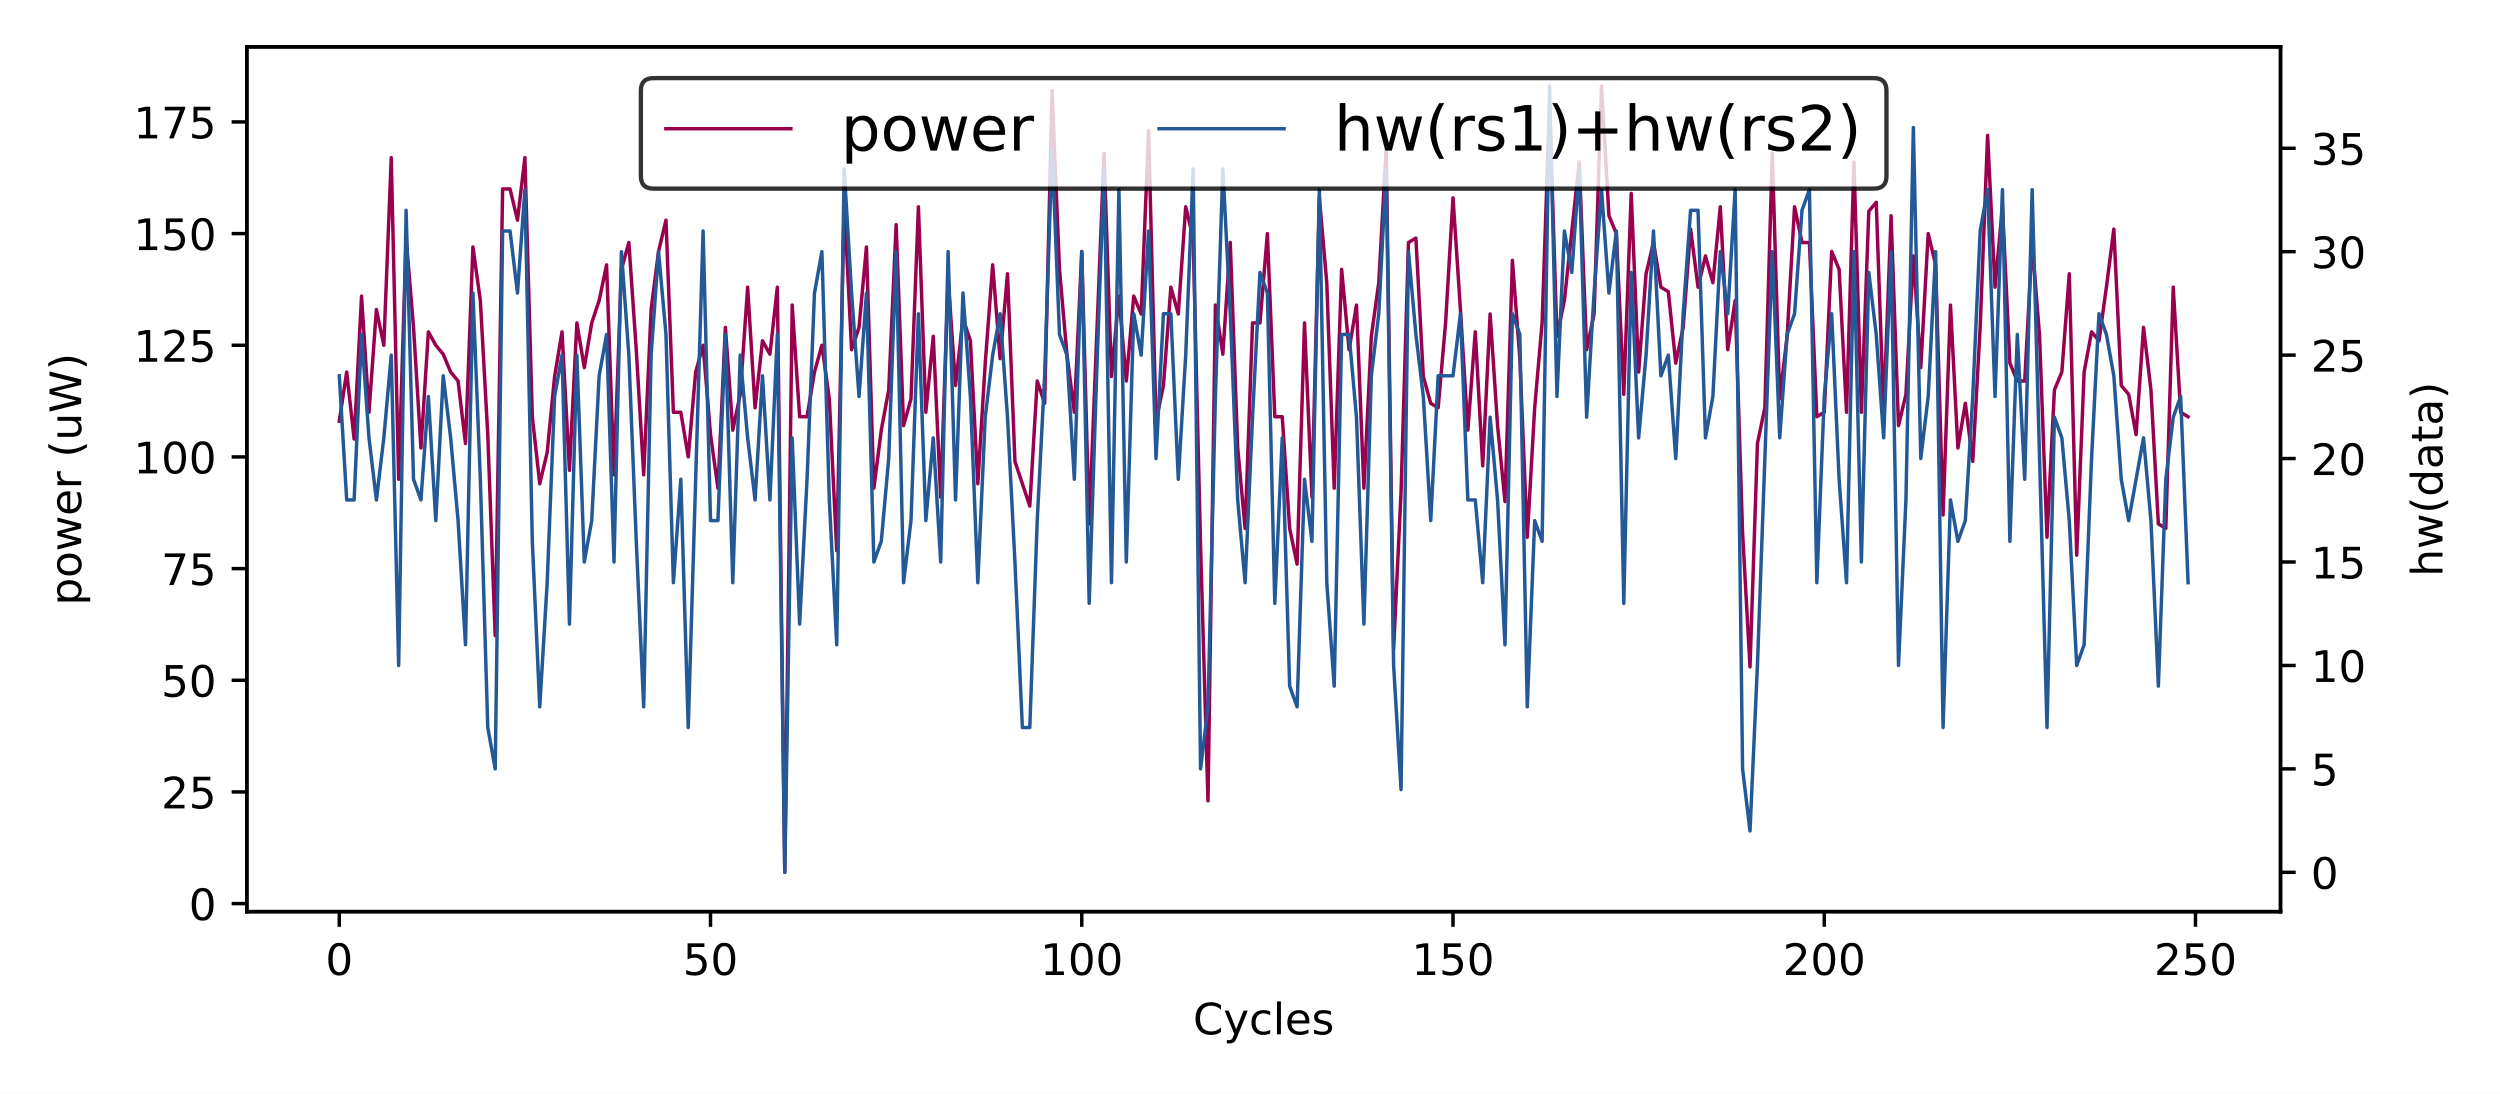
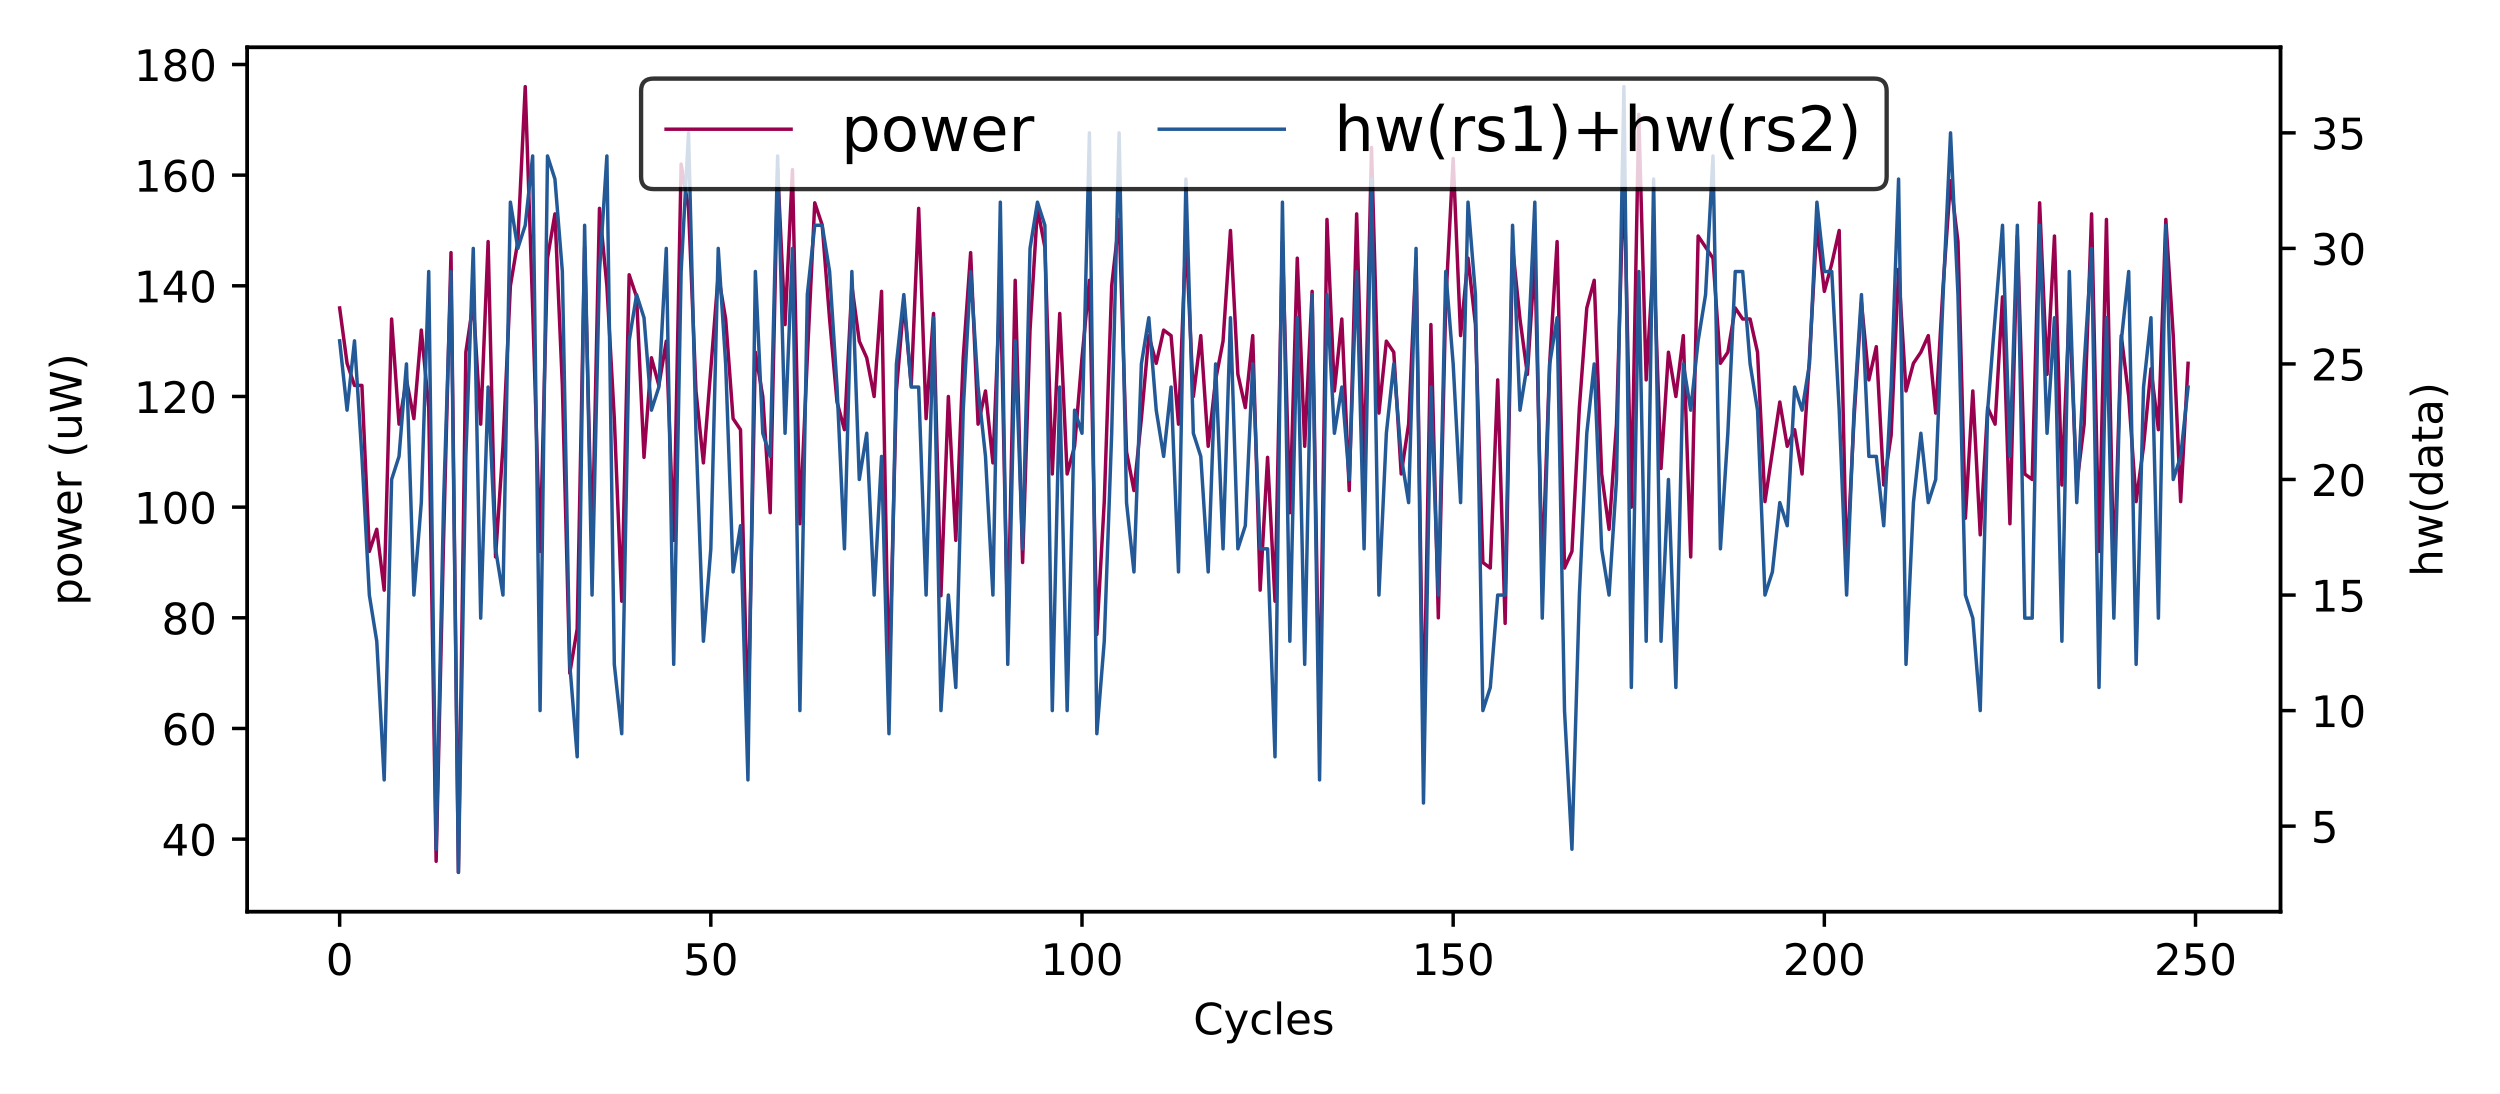
<svg xmlns="http://www.w3.org/2000/svg" xmlns:xlink="http://www.w3.org/1999/xlink" width="576pt" height="252pt" viewBox="0 0 576 252" version="1.1">
  <defs>
    <style type="text/css">*{stroke-linejoin: round; stroke-linecap: butt}</style>
  </defs>
  <g id="figure_1">
    <g id="patch_1">
      <path d="M 0 252  L 576 252  L 576 0  L 0 0  z " style="fill: #ffffff" />
    </g>
    <g id="axes_1">
      <g id="patch_2">
-         <path d="M 56.87 210.04  L 525.43 210.04  L 525.43 10.8  L 56.87 10.8  z " style="fill: #ffffff" />
+         <path d="M 56.96 210.04  L 525.43 210.04  L 525.43 10.909  L 56.96 10.909  z " style="fill: #ffffff" />
      </g>
      <g id="matplotlib.axis_1">
        <g id="xtick_1">
          <g id="line2d_1">
            <defs>
-               <path id="m8d48fcb61b" d="M 0 0  L 0 3.5  " style="stroke: #000000; stroke-width: 0.8" />
+               <path id="m8bb94ca2d2" d="M 0 0  L 0 3.5  " style="stroke: #000000; stroke-width: 0.8" />
            </defs>
            <g>
-               <use xlink:href="#m8d48fcb61b" x="78.168" y="210.04" style="stroke: #000000; stroke-width: 0.8" />
+               <use xlink:href="#m8bb94ca2d2" x="78.254" y="210.04" style="stroke: #000000; stroke-width: 0.8" />
            </g>
          </g>
          <g id="text_1">
-             <text style="font: 10px 'DejaVu Sans', 'Bitstream Vera Sans', 'Computer Modern Sans Serif', 'Lucida Grande', 'Verdana', 'Geneva', 'Lucid', 'Arial', 'Helvetica', 'Avant Garde', sans-serif; text-anchor: middle" x="78.168" y="224.638" transform="rotate(-0 78.16818 224.6384)">0</text>
+             <text style="font: 10px 'DejaVu Sans', 'Bitstream Vera Sans', 'Computer Modern Sans Serif', 'Lucida Grande', 'Verdana', 'Geneva', 'Lucid', 'Arial', 'Helvetica', 'Avant Garde', sans-serif; text-anchor: middle" x="78.254" y="224.638" transform="rotate(-0 78.25409 224.6384)">0</text>
          </g>
        </g>
        <g id="xtick_2">
          <g id="line2d_2">
            <g>
-               <use xlink:href="#m8d48fcb61b" x="163.703" y="210.04" style="stroke: #000000; stroke-width: 0.8" />
+               <use xlink:href="#m8bb94ca2d2" x="163.773" y="210.04" style="stroke: #000000; stroke-width: 0.8" />
            </g>
          </g>
          <g id="text_2">
-             <text style="font: 10px 'DejaVu Sans', 'Bitstream Vera Sans', 'Computer Modern Sans Serif', 'Lucida Grande', 'Verdana', 'Geneva', 'Lucid', 'Arial', 'Helvetica', 'Avant Garde', sans-serif; text-anchor: middle" x="163.703" y="224.638" transform="rotate(-0 163.703 224.6384)">50</text>
+             <text style="font: 10px 'DejaVu Sans', 'Bitstream Vera Sans', 'Computer Modern Sans Serif', 'Lucida Grande', 'Verdana', 'Geneva', 'Lucid', 'Arial', 'Helvetica', 'Avant Garde', sans-serif; text-anchor: middle" x="163.773" y="224.638" transform="rotate(-0 163.7725 224.6384)">50</text>
          </g>
        </g>
        <g id="xtick_3">
          <g id="line2d_3">
            <g>
-               <use xlink:href="#m8d48fcb61b" x="249.238" y="210.04" style="stroke: #000000; stroke-width: 0.8" />
+               <use xlink:href="#m8bb94ca2d2" x="249.291" y="210.04" style="stroke: #000000; stroke-width: 0.8" />
            </g>
          </g>
          <g id="text_3">
-             <text style="font: 10px 'DejaVu Sans', 'Bitstream Vera Sans', 'Computer Modern Sans Serif', 'Lucida Grande', 'Verdana', 'Geneva', 'Lucid', 'Arial', 'Helvetica', 'Avant Garde', sans-serif; text-anchor: middle" x="249.238" y="224.638" transform="rotate(-0 249.2379 224.6384)">100</text>
+             <text style="font: 10px 'DejaVu Sans', 'Bitstream Vera Sans', 'Computer Modern Sans Serif', 'Lucida Grande', 'Verdana', 'Geneva', 'Lucid', 'Arial', 'Helvetica', 'Avant Garde', sans-serif; text-anchor: middle" x="249.291" y="224.638" transform="rotate(-0 249.291 224.6384)">100</text>
          </g>
        </g>
        <g id="xtick_4">
          <g id="line2d_4">
            <g>
-               <use xlink:href="#m8d48fcb61b" x="334.773" y="210.04" style="stroke: #000000; stroke-width: 0.8" />
+               <use xlink:href="#m8bb94ca2d2" x="334.809" y="210.04" style="stroke: #000000; stroke-width: 0.8" />
            </g>
          </g>
          <g id="text_4">
-             <text style="font: 10px 'DejaVu Sans', 'Bitstream Vera Sans', 'Computer Modern Sans Serif', 'Lucida Grande', 'Verdana', 'Geneva', 'Lucid', 'Arial', 'Helvetica', 'Avant Garde', sans-serif; text-anchor: middle" x="334.773" y="224.638" transform="rotate(-0 334.7728 224.6384)">150</text>
+             <text style="font: 10px 'DejaVu Sans', 'Bitstream Vera Sans', 'Computer Modern Sans Serif', 'Lucida Grande', 'Verdana', 'Geneva', 'Lucid', 'Arial', 'Helvetica', 'Avant Garde', sans-serif; text-anchor: middle" x="334.809" y="224.638" transform="rotate(-0 334.8094 224.6384)">150</text>
          </g>
        </g>
        <g id="xtick_5">
          <g id="line2d_5">
            <g>
-               <use xlink:href="#m8d48fcb61b" x="420.308" y="210.04" style="stroke: #000000; stroke-width: 0.8" />
+               <use xlink:href="#m8bb94ca2d2" x="420.328" y="210.04" style="stroke: #000000; stroke-width: 0.8" />
            </g>
          </g>
          <g id="text_5">
-             <text style="font: 10px 'DejaVu Sans', 'Bitstream Vera Sans', 'Computer Modern Sans Serif', 'Lucida Grande', 'Verdana', 'Geneva', 'Lucid', 'Arial', 'Helvetica', 'Avant Garde', sans-serif; text-anchor: middle" x="420.308" y="224.638" transform="rotate(-0 420.3076 224.6384)">200</text>
+             <text style="font: 10px 'DejaVu Sans', 'Bitstream Vera Sans', 'Computer Modern Sans Serif', 'Lucida Grande', 'Verdana', 'Geneva', 'Lucid', 'Arial', 'Helvetica', 'Avant Garde', sans-serif; text-anchor: middle" x="420.328" y="224.638" transform="rotate(-0 420.3278 224.6384)">200</text>
          </g>
        </g>
        <g id="xtick_6">
          <g id="line2d_6">
            <g>
-               <use xlink:href="#m8d48fcb61b" x="505.843" y="210.04" style="stroke: #000000; stroke-width: 0.8" />
+               <use xlink:href="#m8bb94ca2d2" x="505.846" y="210.04" style="stroke: #000000; stroke-width: 0.8" />
            </g>
          </g>
          <g id="text_6">
-             <text style="font: 10px 'DejaVu Sans', 'Bitstream Vera Sans', 'Computer Modern Sans Serif', 'Lucida Grande', 'Verdana', 'Geneva', 'Lucid', 'Arial', 'Helvetica', 'Avant Garde', sans-serif; text-anchor: middle" x="505.843" y="224.638" transform="rotate(-0 505.8425 224.6384)">250</text>
+             <text style="font: 10px 'DejaVu Sans', 'Bitstream Vera Sans', 'Computer Modern Sans Serif', 'Lucida Grande', 'Verdana', 'Geneva', 'Lucid', 'Arial', 'Helvetica', 'Avant Garde', sans-serif; text-anchor: middle" x="505.846" y="224.638" transform="rotate(-0 505.8463 224.6384)">250</text>
          </g>
        </g>
        <g id="text_7">
-           <text style="font: 10px 'DejaVu Sans', 'Bitstream Vera Sans', 'Computer Modern Sans Serif', 'Lucida Grande', 'Verdana', 'Geneva', 'Lucid', 'Arial', 'Helvetica', 'Avant Garde', sans-serif; text-anchor: middle" x="291.15" y="238.317" transform="rotate(-0 291.15 238.3166)">Cycles</text>
+           <text style="font: 10px 'DejaVu Sans', 'Bitstream Vera Sans', 'Computer Modern Sans Serif', 'Lucida Grande', 'Verdana', 'Geneva', 'Lucid', 'Arial', 'Helvetica', 'Avant Garde', sans-serif; text-anchor: middle" x="291.195" y="238.317" transform="rotate(-0 291.195 238.3166)">Cycles</text>
        </g>
      </g>
      <g id="matplotlib.axis_2">
        <g id="ytick_1">
          <g id="line2d_7">
            <defs>
-               <path id="m1b01bbc4fc" d="M 0 0  L -3.5 0  " style="stroke: #000000; stroke-width: 0.8" />
+               <path id="mb36695439d" d="M 0 0  L -3.5 0  " style="stroke: #000000; stroke-width: 0.8" />
            </defs>
            <g>
-               <use xlink:href="#m1b01bbc4fc" x="56.87" y="208.188" style="stroke: #000000; stroke-width: 0.8" />
+               <use xlink:href="#mb36695439d" x="56.96" y="193.34" style="stroke: #000000; stroke-width: 0.8" />
            </g>
          </g>
          <g id="text_8">
-             <text style="font: 10px 'DejaVu Sans', 'Bitstream Vera Sans', 'Computer Modern Sans Serif', 'Lucida Grande', 'Verdana', 'Geneva', 'Lucid', 'Arial', 'Helvetica', 'Avant Garde', sans-serif; text-anchor: end" x="49.87" y="211.987" transform="rotate(-0 49.87 211.9868)">0</text>
+             <text style="font: 10px 'DejaVu Sans', 'Bitstream Vera Sans', 'Computer Modern Sans Serif', 'Lucida Grande', 'Verdana', 'Geneva', 'Lucid', 'Arial', 'Helvetica', 'Avant Garde', sans-serif; text-anchor: end" x="49.96" y="197.139" transform="rotate(-0 49.96 197.1387)">40</text>
          </g>
        </g>
        <g id="ytick_2">
          <g id="line2d_8">
            <g>
-               <use xlink:href="#m1b01bbc4fc" x="56.87" y="182.459" style="stroke: #000000; stroke-width: 0.8" />
+               <use xlink:href="#mb36695439d" x="56.96" y="167.843" style="stroke: #000000; stroke-width: 0.8" />
            </g>
          </g>
          <g id="text_9">
-             <text style="font: 10px 'DejaVu Sans', 'Bitstream Vera Sans', 'Computer Modern Sans Serif', 'Lucida Grande', 'Verdana', 'Geneva', 'Lucid', 'Arial', 'Helvetica', 'Avant Garde', sans-serif; text-anchor: end" x="49.87" y="186.258" transform="rotate(-0 49.87 186.2585)">25</text>
+             <text style="font: 10px 'DejaVu Sans', 'Bitstream Vera Sans', 'Computer Modern Sans Serif', 'Lucida Grande', 'Verdana', 'Geneva', 'Lucid', 'Arial', 'Helvetica', 'Avant Garde', sans-serif; text-anchor: end" x="49.96" y="171.642" transform="rotate(-0 49.96 171.6418)">60</text>
          </g>
        </g>
        <g id="ytick_3">
          <g id="line2d_9">
            <g>
-               <use xlink:href="#m1b01bbc4fc" x="56.87" y="156.731" style="stroke: #000000; stroke-width: 0.8" />
+               <use xlink:href="#mb36695439d" x="56.96" y="142.346" style="stroke: #000000; stroke-width: 0.8" />
            </g>
          </g>
          <g id="text_10">
-             <text style="font: 10px 'DejaVu Sans', 'Bitstream Vera Sans', 'Computer Modern Sans Serif', 'Lucida Grande', 'Verdana', 'Geneva', 'Lucid', 'Arial', 'Helvetica', 'Avant Garde', sans-serif; text-anchor: end" x="49.87" y="160.53" transform="rotate(-0 49.87 160.5302)">50</text>
+             <text style="font: 10px 'DejaVu Sans', 'Bitstream Vera Sans', 'Computer Modern Sans Serif', 'Lucida Grande', 'Verdana', 'Geneva', 'Lucid', 'Arial', 'Helvetica', 'Avant Garde', sans-serif; text-anchor: end" x="49.96" y="146.145" transform="rotate(-0 49.96 146.1449)">80</text>
          </g>
        </g>
        <g id="ytick_4">
          <g id="line2d_10">
            <g>
-               <use xlink:href="#m1b01bbc4fc" x="56.87" y="131.003" style="stroke: #000000; stroke-width: 0.8" />
+               <use xlink:href="#mb36695439d" x="56.96" y="116.849" style="stroke: #000000; stroke-width: 0.8" />
            </g>
          </g>
          <g id="text_11">
-             <text style="font: 10px 'DejaVu Sans', 'Bitstream Vera Sans', 'Computer Modern Sans Serif', 'Lucida Grande', 'Verdana', 'Geneva', 'Lucid', 'Arial', 'Helvetica', 'Avant Garde', sans-serif; text-anchor: end" x="49.87" y="134.802" transform="rotate(-0 49.87 134.8019)">75</text>
+             <text style="font: 10px 'DejaVu Sans', 'Bitstream Vera Sans', 'Computer Modern Sans Serif', 'Lucida Grande', 'Verdana', 'Geneva', 'Lucid', 'Arial', 'Helvetica', 'Avant Garde', sans-serif; text-anchor: end" x="49.96" y="120.648" transform="rotate(-0 49.96 120.648)">100</text>
          </g>
        </g>
        <g id="ytick_5">
          <g id="line2d_11">
            <g>
-               <use xlink:href="#m1b01bbc4fc" x="56.87" y="105.274" style="stroke: #000000; stroke-width: 0.8" />
+               <use xlink:href="#mb36695439d" x="56.96" y="91.352" style="stroke: #000000; stroke-width: 0.8" />
            </g>
          </g>
          <g id="text_12">
-             <text style="font: 10px 'DejaVu Sans', 'Bitstream Vera Sans', 'Computer Modern Sans Serif', 'Lucida Grande', 'Verdana', 'Geneva', 'Lucid', 'Arial', 'Helvetica', 'Avant Garde', sans-serif; text-anchor: end" x="49.87" y="109.074" transform="rotate(-0 49.87 109.0736)">100</text>
+             <text style="font: 10px 'DejaVu Sans', 'Bitstream Vera Sans', 'Computer Modern Sans Serif', 'Lucida Grande', 'Verdana', 'Geneva', 'Lucid', 'Arial', 'Helvetica', 'Avant Garde', sans-serif; text-anchor: end" x="49.96" y="95.151" transform="rotate(-0 49.96 95.15103)">120</text>
          </g>
        </g>
        <g id="ytick_6">
          <g id="line2d_12">
            <g>
-               <use xlink:href="#m1b01bbc4fc" x="56.87" y="79.546" style="stroke: #000000; stroke-width: 0.8" />
+               <use xlink:href="#mb36695439d" x="56.96" y="65.855" style="stroke: #000000; stroke-width: 0.8" />
            </g>
          </g>
          <g id="text_13">
-             <text style="font: 10px 'DejaVu Sans', 'Bitstream Vera Sans', 'Computer Modern Sans Serif', 'Lucida Grande', 'Verdana', 'Geneva', 'Lucid', 'Arial', 'Helvetica', 'Avant Garde', sans-serif; text-anchor: end" x="49.87" y="83.345" transform="rotate(-0 49.87 83.34525)">125</text>
+             <text style="font: 10px 'DejaVu Sans', 'Bitstream Vera Sans', 'Computer Modern Sans Serif', 'Lucida Grande', 'Verdana', 'Geneva', 'Lucid', 'Arial', 'Helvetica', 'Avant Garde', sans-serif; text-anchor: end" x="49.96" y="69.654" transform="rotate(-0 49.96 69.65411)">140</text>
          </g>
        </g>
        <g id="ytick_7">
          <g id="line2d_13">
            <g>
-               <use xlink:href="#m1b01bbc4fc" x="56.87" y="53.818" style="stroke: #000000; stroke-width: 0.8" />
+               <use xlink:href="#mb36695439d" x="56.96" y="40.358" style="stroke: #000000; stroke-width: 0.8" />
            </g>
          </g>
          <g id="text_14">
-             <text style="font: 10px 'DejaVu Sans', 'Bitstream Vera Sans', 'Computer Modern Sans Serif', 'Lucida Grande', 'Verdana', 'Geneva', 'Lucid', 'Arial', 'Helvetica', 'Avant Garde', sans-serif; text-anchor: end" x="49.87" y="57.617" transform="rotate(-0 49.87 57.61695)">150</text>
+             <text style="font: 10px 'DejaVu Sans', 'Bitstream Vera Sans', 'Computer Modern Sans Serif', 'Lucida Grande', 'Verdana', 'Geneva', 'Lucid', 'Arial', 'Helvetica', 'Avant Garde', sans-serif; text-anchor: end" x="49.96" y="44.157" transform="rotate(-0 49.96 44.15718)">160</text>
          </g>
        </g>
        <g id="ytick_8">
          <g id="line2d_14">
            <g>
-               <use xlink:href="#m1b01bbc4fc" x="56.87" y="28.089" style="stroke: #000000; stroke-width: 0.8" />
+               <use xlink:href="#mb36695439d" x="56.96" y="14.861" style="stroke: #000000; stroke-width: 0.8" />
            </g>
          </g>
          <g id="text_15">
-             <text style="font: 10px 'DejaVu Sans', 'Bitstream Vera Sans', 'Computer Modern Sans Serif', 'Lucida Grande', 'Verdana', 'Geneva', 'Lucid', 'Arial', 'Helvetica', 'Avant Garde', sans-serif; text-anchor: end" x="49.87" y="31.889" transform="rotate(-0 49.87 31.88864)">175</text>
+             <text style="font: 10px 'DejaVu Sans', 'Bitstream Vera Sans', 'Computer Modern Sans Serif', 'Lucida Grande', 'Verdana', 'Geneva', 'Lucid', 'Arial', 'Helvetica', 'Avant Garde', sans-serif; text-anchor: end" x="49.96" y="18.66" transform="rotate(-0 49.96 18.66026)">180</text>
          </g>
        </g>
        <g id="text_16">
-           <text style="font: 10px 'DejaVu Sans', 'Bitstream Vera Sans', 'Computer Modern Sans Serif', 'Lucida Grande', 'Verdana', 'Geneva', 'Lucid', 'Arial', 'Helvetica', 'Avant Garde', sans-serif; text-anchor: middle" x="18.703" y="110.42" transform="rotate(-90 18.70281 110.42)">power (uW)</text>
+           <text style="font: 10px 'DejaVu Sans', 'Bitstream Vera Sans', 'Computer Modern Sans Serif', 'Lucida Grande', 'Verdana', 'Geneva', 'Lucid', 'Arial', 'Helvetica', 'Avant Garde', sans-serif; text-anchor: middle" x="18.793" y="110.475" transform="rotate(-90 18.79281 110.4745)">power (uW)</text>
        </g>
      </g>
      <g id="line2d_15">
-         <path d="M 78.168 97.041  L 79.879 85.721  L 81.59 101.158  L 83.3 68.226  L 85.011 94.983  L 86.722 71.313  L 88.432 79.546  L 90.143 36.322  L 91.854 110.42  L 93.564 54.847  L 95.275 75.43  L 96.986 103.216  L 98.697 76.459  L 100.407 79.546  L 102.118 81.604  L 103.829 85.721  L 105.539 87.779  L 107.25 102.187  L 108.961 56.905  L 110.671 69.255  L 112.382 100.129  L 114.093 146.44  L 115.804 43.526  L 117.514 43.526  L 119.225 50.73  L 120.936 36.322  L 122.646 96.012  L 124.357 111.449  L 126.068 104.245  L 127.778 86.75  L 129.489 76.459  L 131.2 108.362  L 132.91 74.4  L 134.621 84.692  L 136.332 74.4  L 138.043 69.255  L 139.753 61.022  L 141.464 109.391  L 143.175 62.051  L 144.885 55.876  L 146.596 80.575  L 148.307 109.391  L 150.017 71.313  L 151.728 57.934  L 153.439 50.73  L 155.15 94.983  L 156.86 94.983  L 158.571 105.274  L 160.282 85.721  L 161.992 79.546  L 163.703 100.129  L 165.414 112.478  L 167.124 75.43  L 168.835 99.1  L 170.546 90.866  L 172.257 66.167  L 173.967 93.954  L 175.678 78.517  L 177.389 81.604  L 179.099 66.167  L 180.81 200.984  L 182.521 70.284  L 184.231 96.012  L 185.942 96.012  L 187.653 85.721  L 189.364 79.546  L 191.074 91.896  L 192.785 126.886  L 194.496 46.614  L 196.206 80.575  L 197.917 75.43  L 199.628 56.905  L 201.338 112.478  L 203.049 99.1  L 204.76 89.837  L 206.47 51.759  L 208.181 98.07  L 209.892 91.896  L 211.603 47.643  L 213.313 94.983  L 215.024 77.488  L 216.735 114.537  L 218.445 64.109  L 220.156 88.808  L 221.867 73.371  L 223.577 78.517  L 225.288 111.449  L 226.999 83.663  L 228.71 61.022  L 230.42 82.633  L 232.131 63.08  L 233.842 106.303  L 237.263 116.595  L 238.974 87.779  L 240.684 92.925  L 242.395 20.885  L 244.106 62.051  L 245.817 81.604  L 247.527 94.983  L 249.238 57.934  L 250.949 120.711  L 254.37 35.293  L 256.081 86.75  L 257.791 68.226  L 259.502 87.779  L 261.213 68.226  L 262.923 72.342  L 264.634 30.148  L 266.345 97.041  L 268.056 88.808  L 269.766 66.167  L 271.477 72.342  L 273.188 47.643  L 274.898 54.847  L 276.609 125.857  L 278.32 184.518  L 280.03 70.284  L 281.741 81.604  L 283.452 55.876  L 285.163 103.216  L 286.873 121.74  L 288.584 74.4  L 290.295 74.4  L 292.005 53.818  L 293.716 96.012  L 295.427 96.012  L 297.137 121.74  L 298.848 129.974  L 300.559 74.4  L 302.27 114.537  L 303.98 45.585  L 305.691 65.138  L 307.402 112.478  L 309.112 62.051  L 310.823 80.575  L 312.534 70.284  L 314.244 112.478  L 315.955 77.488  L 317.666 65.138  L 319.377 34.264  L 321.087 149.527  L 322.798 113.507  L 324.509 55.876  L 326.219 54.847  L 327.93 86.75  L 329.641 92.925  L 331.351 93.954  L 333.062 74.4  L 334.773 45.585  L 336.483 71.313  L 338.194 99.1  L 339.905 76.459  L 341.616 107.333  L 343.326 72.342  L 345.037 98.07  L 346.748 115.566  L 348.458 59.993  L 350.169 82.633  L 351.88 123.799  L 353.59 93.954  L 355.301 74.4  L 357.012 23.973  L 358.723 77.488  L 360.433 69.255  L 363.855 37.352  L 365.565 80.575  L 367.276 72.342  L 368.987 19.856  L 370.697 49.701  L 372.408 53.818  L 374.119 90.866  L 375.83 44.556  L 377.54 85.721  L 379.251 63.08  L 380.962 55.876  L 382.672 66.167  L 384.383 67.196  L 386.094 83.663  L 387.804 75.43  L 389.515 52.789  L 391.226 66.167  L 392.936 58.963  L 394.647 65.138  L 396.358 47.643  L 398.069 80.575  L 399.779 69.255  L 401.49 122.77  L 403.201 153.644  L 404.911 102.187  L 406.622 93.954  L 408.333 35.293  L 410.043 91.896  L 411.754 77.488  L 413.465 47.643  L 415.176 55.876  L 416.886 55.876  L 418.597 96.012  L 420.308 94.983  L 422.018 57.934  L 423.729 62.051  L 425.44 94.983  L 427.15 37.352  L 428.861 94.983  L 430.572 48.672  L 432.283 46.614  L 433.993 94.983  L 435.704 49.701  L 437.415 98.07  L 439.125 90.866  L 440.836 58.963  L 442.547 84.692  L 444.257 53.818  L 445.968 61.022  L 447.679 118.653  L 449.39 70.284  L 451.1 103.216  L 452.811 92.925  L 454.522 106.303  L 456.232 75.43  L 457.943 31.177  L 459.654 66.167  L 461.364 47.643  L 463.075 83.663  L 464.786 87.779  L 466.496 87.779  L 468.207 55.876  L 469.918 77.488  L 471.629 123.799  L 473.339 89.837  L 475.05 85.721  L 476.761 63.08  L 478.471 127.915  L 480.182 85.721  L 481.893 76.459  L 483.603 78.517  L 485.314 66.167  L 487.025 52.789  L 488.736 88.808  L 490.446 90.866  L 492.157 100.129  L 493.868 75.43  L 495.578 89.837  L 497.289 120.711  L 499 121.74  L 500.71 66.167  L 502.421 94.983  L 504.132 96.012  L 504.132 96.012  " clip-path="url(#p764a6a7d82)" style="fill: none; stroke: #99004d; stroke-width: 0.8; stroke-linecap: square" />
+         <path d="M 78.254 70.954  L 79.964 83.703  L 81.675 88.802  L 83.385 88.802  L 85.096 127.048  L 86.806 121.948  L 88.516 135.971  L 90.227 73.504  L 91.937 97.726  L 93.647 87.527  L 95.358 96.451  L 97.068 76.054  L 98.779 93.902  L 100.489 198.439  L 102.199 124.498  L 103.91 58.206  L 105.62 200.989  L 107.33 81.153  L 109.041 69.679  L 110.751 97.726  L 112.461 55.656  L 114.172 128.322  L 115.882 102.825  L 117.593 65.855  L 119.303 55.656  L 121.013 19.96  L 122.724 70.954  L 124.434 127.048  L 126.144 59.481  L 127.855 49.282  L 129.565 88.802  L 131.276 155.094  L 132.986 144.895  L 134.696 56.931  L 136.407 127.048  L 138.117 48.007  L 139.827 65.855  L 141.538 96.451  L 143.248 138.521  L 144.958 63.305  L 146.669 68.405  L 148.379 105.375  L 150.09 82.428  L 151.8 88.802  L 153.51 78.603  L 155.221 124.498  L 156.931 37.808  L 158.641 48.007  L 160.352 90.077  L 162.062 106.65  L 165.483 63.305  L 167.193 73.504  L 168.904 96.451  L 170.614 99.001  L 172.324 167.843  L 174.035 81.153  L 175.745 91.352  L 177.455 118.124  L 179.166 39.083  L 180.876 74.779  L 182.587 39.083  L 184.297 120.673  L 186.007 82.428  L 187.718 46.732  L 189.428 51.832  L 191.138 73.504  L 192.849 92.627  L 194.559 99.001  L 196.27 65.855  L 197.98 78.603  L 199.69 82.428  L 201.401 91.352  L 203.111 67.13  L 204.821 158.919  L 206.532 90.077  L 208.242 69.679  L 209.952 88.802  L 211.663 48.007  L 213.373 96.451  L 215.084 72.229  L 216.794 137.246  L 218.504 91.352  L 220.215 124.498  L 221.925 82.428  L 223.635 58.206  L 225.346 97.726  L 227.056 90.077  L 228.767 106.65  L 230.477 64.58  L 232.187 146.17  L 233.898 64.58  L 235.608 129.597  L 237.318 76.054  L 239.029 48.007  L 240.739 56.931  L 242.449 109.2  L 244.16 72.229  L 245.87 109.2  L 247.581 102.825  L 249.291 82.428  L 251.001 64.58  L 252.712 146.17  L 254.422 115.574  L 256.132 65.855  L 257.843 50.557  L 259.553 104.1  L 261.264 113.024  L 262.974 96.451  L 264.684 77.329  L 266.395 83.703  L 268.105 76.054  L 269.815 77.329  L 271.526 97.726  L 273.236 54.381  L 274.946 91.352  L 276.657 77.329  L 278.367 102.825  L 280.078 87.527  L 281.788 78.603  L 283.498 53.106  L 285.209 86.252  L 286.919 93.902  L 288.629 77.329  L 290.34 135.971  L 292.05 105.375  L 293.761 138.521  L 295.471 55.656  L 297.181 118.124  L 298.892 59.481  L 300.602 102.825  L 302.312 67.13  L 304.023 167.843  L 305.733 50.557  L 307.444 90.077  L 309.154 73.504  L 310.864 113.024  L 312.575 49.282  L 314.285 109.2  L 315.995 33.984  L 317.706 95.176  L 319.416 78.603  L 321.126 81.153  L 322.837 109.2  L 324.547 97.726  L 326.258 59.481  L 327.968 170.392  L 329.678 74.779  L 331.389 142.346  L 333.099 69.679  L 334.809 36.533  L 336.52 77.329  L 338.23 59.481  L 339.941 74.779  L 341.651 129.597  L 343.361 130.872  L 345.072 87.527  L 346.782 143.621  L 348.492 56.931  L 350.203 73.504  L 351.913 86.252  L 353.623 59.481  L 355.334 132.147  L 357.044 83.703  L 358.755 55.656  L 360.465 130.872  L 362.175 127.048  L 363.886 93.902  L 365.596 70.954  L 367.306 64.58  L 369.017 109.2  L 370.727 121.948  L 372.438 97.726  L 374.148 39.083  L 375.858 116.849  L 377.569 26.335  L 379.279 87.527  L 380.989 59.481  L 382.7 107.925  L 384.41 81.153  L 386.12 91.352  L 387.831 77.329  L 389.541 128.322  L 391.252 54.381  L 394.672 59.481  L 396.383 83.703  L 398.093 81.153  L 399.803 70.954  L 401.514 73.504  L 403.224 73.504  L 404.935 81.153  L 406.645 115.574  L 410.066 92.627  L 411.776 102.825  L 413.486 99.001  L 415.197 109.2  L 416.907 82.428  L 418.617 51.832  L 420.328 67.13  L 422.038 60.756  L 423.749 53.106  L 425.459 130.872  L 427.169 96.451  L 428.88 69.679  L 430.59 87.527  L 432.3 79.878  L 434.011 111.749  L 435.721 100.276  L 437.432 62.03  L 439.142 90.077  L 440.852 83.703  L 442.563 81.153  L 444.273 77.329  L 445.983 95.176  L 447.694 65.855  L 449.404 41.633  L 451.114 55.656  L 452.825 119.398  L 454.535 90.077  L 456.246 123.223  L 457.956 93.902  L 459.666 97.726  L 461.377 68.405  L 463.087 120.673  L 464.797 54.381  L 466.508 109.2  L 468.218 110.475  L 469.929 46.732  L 471.639 86.252  L 473.349 54.381  L 475.06 111.749  L 476.77 70.954  L 478.48 111.749  L 480.191 97.726  L 481.901 49.282  L 483.611 127.048  L 485.322 50.557  L 487.032 133.422  L 488.743 77.329  L 490.453 91.352  L 492.163 115.574  L 493.874 102.825  L 495.584 84.978  L 497.294 99.001  L 499.005 50.557  L 500.715 77.329  L 502.426 115.574  L 504.136 83.703  L 504.136 83.703  " clip-path="url(#p8fb56f5492)" style="fill: none; stroke: #99004d; stroke-width: 0.8; stroke-linecap: square" />
      </g>
      <g id="patch_3">
-         <path d="M 56.87 210.04  L 56.87 10.8  " style="fill: none; stroke: #000000; stroke-width: 0.8; stroke-linejoin: miter; stroke-linecap: square" />
+         <path d="M 56.96 210.04  L 56.96 10.909  " style="fill: none; stroke: #000000; stroke-width: 0.8; stroke-linejoin: miter; stroke-linecap: square" />
      </g>
      <g id="patch_4">
-         <path d="M 525.43 210.04  L 525.43 10.8  " style="fill: none; stroke: #000000; stroke-width: 0.8; stroke-linejoin: miter; stroke-linecap: square" />
+         <path d="M 525.43 210.04  L 525.43 10.909  " style="fill: none; stroke: #000000; stroke-width: 0.8; stroke-linejoin: miter; stroke-linecap: square" />
      </g>
      <g id="patch_5">
-         <path d="M 56.87 210.04  L 525.43 210.04  " style="fill: none; stroke: #000000; stroke-width: 0.8; stroke-linejoin: miter; stroke-linecap: square" />
+         <path d="M 56.96 210.04  L 525.43 210.04  " style="fill: none; stroke: #000000; stroke-width: 0.8; stroke-linejoin: miter; stroke-linecap: square" />
      </g>
      <g id="patch_6">
-         <path d="M 56.87 10.8  L 525.43 10.8  " style="fill: none; stroke: #000000; stroke-width: 0.8; stroke-linejoin: miter; stroke-linecap: square" />
+         <path d="M 56.96 10.909  L 525.43 10.909  " style="fill: none; stroke: #000000; stroke-width: 0.8; stroke-linejoin: miter; stroke-linecap: square" />
      </g>
    </g>
    <g id="axes_2">
      <g id="matplotlib.axis_3">
        <g id="ytick_9">
          <g id="line2d_16">
            <defs>
-               <path id="m290539e92a" d="M 0 0  L 3.5 0  " style="stroke: #000000; stroke-width: 0.8" />
+               <path id="m4cf749831d" d="M 0 0  L 3.5 0  " style="stroke: #000000; stroke-width: 0.8" />
            </defs>
            <g>
-               <use xlink:href="#m290539e92a" x="525.43" y="200.984" style="stroke: #000000; stroke-width: 0.8" />
+               <use xlink:href="#m4cf749831d" x="525.43" y="190.34" style="stroke: #000000; stroke-width: 0.8" />
            </g>
          </g>
          <g id="text_17">
-             <text style="font: 10px 'DejaVu Sans', 'Bitstream Vera Sans', 'Computer Modern Sans Serif', 'Lucida Grande', 'Verdana', 'Geneva', 'Lucid', 'Arial', 'Helvetica', 'Avant Garde', sans-serif; text-anchor: start" x="532.43" y="204.783" transform="rotate(-0 532.43 204.7829)">0</text>
+             <text style="font: 10px 'DejaVu Sans', 'Bitstream Vera Sans', 'Computer Modern Sans Serif', 'Lucida Grande', 'Verdana', 'Geneva', 'Lucid', 'Arial', 'Helvetica', 'Avant Garde', sans-serif; text-anchor: start" x="532.43" y="194.139" transform="rotate(-0 532.43 194.1391)">5</text>
          </g>
        </g>
        <g id="ytick_10">
          <g id="line2d_17">
            <g>
-               <use xlink:href="#m290539e92a" x="525.43" y="177.151" style="stroke: #000000; stroke-width: 0.8" />
+               <use xlink:href="#m4cf749831d" x="525.43" y="163.718" style="stroke: #000000; stroke-width: 0.8" />
            </g>
          </g>
          <g id="text_18">
-             <text style="font: 10px 'DejaVu Sans', 'Bitstream Vera Sans', 'Computer Modern Sans Serif', 'Lucida Grande', 'Verdana', 'Geneva', 'Lucid', 'Arial', 'Helvetica', 'Avant Garde', sans-serif; text-anchor: start" x="532.43" y="180.95" transform="rotate(-0 532.43 180.9503)">5</text>
+             <text style="font: 10px 'DejaVu Sans', 'Bitstream Vera Sans', 'Computer Modern Sans Serif', 'Lucida Grande', 'Verdana', 'Geneva', 'Lucid', 'Arial', 'Helvetica', 'Avant Garde', sans-serif; text-anchor: start" x="532.43" y="167.517" transform="rotate(-0 532.43 167.5173)">10</text>
          </g>
        </g>
        <g id="ytick_11">
          <g id="line2d_18">
            <g>
-               <use xlink:href="#m290539e92a" x="525.43" y="153.319" style="stroke: #000000; stroke-width: 0.8" />
+               <use xlink:href="#m4cf749831d" x="525.43" y="137.096" style="stroke: #000000; stroke-width: 0.8" />
            </g>
          </g>
          <g id="text_19">
-             <text style="font: 10px 'DejaVu Sans', 'Bitstream Vera Sans', 'Computer Modern Sans Serif', 'Lucida Grande', 'Verdana', 'Geneva', 'Lucid', 'Arial', 'Helvetica', 'Avant Garde', sans-serif; text-anchor: start" x="532.43" y="157.118" transform="rotate(-0 532.43 157.1178)">10</text>
+             <text style="font: 10px 'DejaVu Sans', 'Bitstream Vera Sans', 'Computer Modern Sans Serif', 'Lucida Grande', 'Verdana', 'Geneva', 'Lucid', 'Arial', 'Helvetica', 'Avant Garde', sans-serif; text-anchor: start" x="532.43" y="140.896" transform="rotate(-0 532.43 140.8955)">15</text>
          </g>
        </g>
        <g id="ytick_12">
          <g id="line2d_19">
            <g>
-               <use xlink:href="#m290539e92a" x="525.43" y="129.486" style="stroke: #000000; stroke-width: 0.8" />
+               <use xlink:href="#m4cf749831d" x="525.43" y="110.475" style="stroke: #000000; stroke-width: 0.8" />
            </g>
          </g>
          <g id="text_20">
-             <text style="font: 10px 'DejaVu Sans', 'Bitstream Vera Sans', 'Computer Modern Sans Serif', 'Lucida Grande', 'Verdana', 'Geneva', 'Lucid', 'Arial', 'Helvetica', 'Avant Garde', sans-serif; text-anchor: start" x="532.43" y="133.285" transform="rotate(-0 532.43 133.2852)">15</text>
+             <text style="font: 10px 'DejaVu Sans', 'Bitstream Vera Sans', 'Computer Modern Sans Serif', 'Lucida Grande', 'Verdana', 'Geneva', 'Lucid', 'Arial', 'Helvetica', 'Avant Garde', sans-serif; text-anchor: start" x="532.43" y="114.274" transform="rotate(-0 532.43 114.2737)">20</text>
          </g>
        </g>
        <g id="ytick_13">
          <g id="line2d_20">
            <g>
-               <use xlink:href="#m290539e92a" x="525.43" y="105.653" style="stroke: #000000; stroke-width: 0.8" />
+               <use xlink:href="#m4cf749831d" x="525.43" y="83.853" style="stroke: #000000; stroke-width: 0.8" />
            </g>
          </g>
          <g id="text_21">
-             <text style="font: 10px 'DejaVu Sans', 'Bitstream Vera Sans', 'Computer Modern Sans Serif', 'Lucida Grande', 'Verdana', 'Geneva', 'Lucid', 'Arial', 'Helvetica', 'Avant Garde', sans-serif; text-anchor: start" x="532.43" y="109.453" transform="rotate(-0 532.43 109.4527)">20</text>
+             <text style="font: 10px 'DejaVu Sans', 'Bitstream Vera Sans', 'Computer Modern Sans Serif', 'Lucida Grande', 'Verdana', 'Geneva', 'Lucid', 'Arial', 'Helvetica', 'Avant Garde', sans-serif; text-anchor: start" x="532.43" y="87.652" transform="rotate(-0 532.43 87.65194)">25</text>
          </g>
        </g>
        <g id="ytick_14">
          <g id="line2d_21">
            <g>
-               <use xlink:href="#m290539e92a" x="525.43" y="81.821" style="stroke: #000000; stroke-width: 0.8" />
+               <use xlink:href="#m4cf749831d" x="525.43" y="57.231" style="stroke: #000000; stroke-width: 0.8" />
            </g>
          </g>
          <g id="text_22">
-             <text style="font: 10px 'DejaVu Sans', 'Bitstream Vera Sans', 'Computer Modern Sans Serif', 'Lucida Grande', 'Verdana', 'Geneva', 'Lucid', 'Arial', 'Helvetica', 'Avant Garde', sans-serif; text-anchor: start" x="532.43" y="85.62" transform="rotate(-0 532.43 85.62018)">25</text>
+             <text style="font: 10px 'DejaVu Sans', 'Bitstream Vera Sans', 'Computer Modern Sans Serif', 'Lucida Grande', 'Verdana', 'Geneva', 'Lucid', 'Arial', 'Helvetica', 'Avant Garde', sans-serif; text-anchor: start" x="532.43" y="61.03" transform="rotate(-0 532.43 61.03015)">30</text>
          </g>
        </g>
        <g id="ytick_15">
          <g id="line2d_22">
            <g>
-               <use xlink:href="#m290539e92a" x="525.43" y="57.988" style="stroke: #000000; stroke-width: 0.8" />
+               <use xlink:href="#m4cf749831d" x="525.43" y="30.609" style="stroke: #000000; stroke-width: 0.8" />
            </g>
          </g>
          <g id="text_23">
-             <text style="font: 10px 'DejaVu Sans', 'Bitstream Vera Sans', 'Computer Modern Sans Serif', 'Lucida Grande', 'Verdana', 'Geneva', 'Lucid', 'Arial', 'Helvetica', 'Avant Garde', sans-serif; text-anchor: start" x="532.43" y="61.788" transform="rotate(-0 532.43 61.78764)">30</text>
-           </g>
-         </g>
-         <g id="ytick_16">
-           <g id="line2d_23">
-             <g>
-               <use xlink:href="#m290539e92a" x="525.43" y="34.156" style="stroke: #000000; stroke-width: 0.8" />
-             </g>
-           </g>
-           <g id="text_24">
-             <text style="font: 10px 'DejaVu Sans', 'Bitstream Vera Sans', 'Computer Modern Sans Serif', 'Lucida Grande', 'Verdana', 'Geneva', 'Lucid', 'Arial', 'Helvetica', 'Avant Garde', sans-serif; text-anchor: start" x="532.43" y="37.955" transform="rotate(-0 532.43 37.9551)">35</text>
-           </g>
-         </g>
-         <g id="text_25">
-           <text style="font: 10px 'DejaVu Sans', 'Bitstream Vera Sans', 'Computer Modern Sans Serif', 'Lucida Grande', 'Verdana', 'Geneva', 'Lucid', 'Arial', 'Helvetica', 'Avant Garde', sans-serif; text-anchor: middle" x="562.753" y="110.42" transform="rotate(-90 562.7534 110.42)">hw(data)</text>
-         </g>
-       </g>
-       <g id="line2d_24">
-         <path d="M 78.168 86.587  L 79.879 115.187  L 81.59 115.187  L 83.3 77.054  L 85.011 100.887  L 86.722 115.187  L 88.432 100.887  L 90.143 81.821  L 91.854 153.319  L 93.564 48.455  L 95.275 110.42  L 96.986 115.187  L 98.697 91.354  L 100.407 119.953  L 102.118 86.587  L 103.829 100.887  L 105.539 119.953  L 107.25 148.552  L 108.961 67.521  L 110.671 110.42  L 112.382 167.618  L 114.093 177.151  L 115.804 53.222  L 117.514 53.222  L 119.225 67.521  L 120.936 43.689  L 122.646 124.72  L 124.357 162.852  L 126.068 134.253  L 127.778 91.354  L 129.489 81.821  L 131.2 143.786  L 132.91 81.821  L 134.621 129.486  L 136.332 119.953  L 138.043 86.587  L 139.753 77.054  L 141.464 129.486  L 143.175 57.988  L 144.885 81.821  L 146.596 124.72  L 148.307 162.852  L 150.017 81.821  L 151.728 57.988  L 153.439 77.054  L 155.15 134.253  L 156.86 110.42  L 158.571 167.618  L 161.992 53.222  L 163.703 119.953  L 165.414 119.953  L 167.124 77.054  L 168.835 134.253  L 170.546 81.821  L 172.257 100.887  L 173.967 115.187  L 175.678 86.587  L 177.389 115.187  L 179.099 77.054  L 180.81 200.984  L 182.521 100.887  L 184.231 143.786  L 185.942 110.42  L 187.653 67.521  L 189.364 57.988  L 191.074 115.187  L 192.785 148.552  L 194.496 38.922  L 196.206 67.521  L 197.917 91.354  L 199.628 67.521  L 201.338 129.486  L 203.049 124.72  L 204.76 105.653  L 206.47 57.988  L 208.181 134.253  L 209.892 119.953  L 211.603 72.288  L 213.313 119.953  L 215.024 100.887  L 216.735 129.486  L 218.445 57.988  L 220.156 115.187  L 221.867 67.521  L 223.577 91.354  L 225.288 134.253  L 226.999 96.12  L 228.71 81.821  L 230.42 72.288  L 232.131 96.12  L 233.842 129.486  L 235.552 167.618  L 237.263 167.618  L 238.974 119.953  L 240.684 86.587  L 242.395 34.156  L 244.106 77.054  L 245.817 81.821  L 247.527 110.42  L 249.238 57.988  L 250.949 139.019  L 252.659 86.587  L 254.37 38.922  L 256.081 134.253  L 257.791 43.689  L 259.502 129.486  L 261.213 72.288  L 262.923 81.821  L 264.634 53.222  L 266.345 105.653  L 268.056 72.288  L 269.766 72.288  L 271.477 110.42  L 273.188 81.821  L 274.898 38.922  L 276.609 177.151  L 278.32 162.852  L 280.03 91.354  L 281.741 38.922  L 283.452 72.288  L 285.163 115.187  L 286.873 134.253  L 288.584 96.12  L 290.295 62.755  L 292.005 67.521  L 293.716 139.019  L 295.427 100.887  L 297.137 158.085  L 298.848 162.852  L 300.559 110.42  L 302.27 124.72  L 303.98 43.689  L 305.691 134.253  L 307.402 158.085  L 309.112 77.054  L 310.823 77.054  L 312.534 96.12  L 314.244 143.786  L 315.955 86.587  L 317.666 72.288  L 319.377 38.922  L 321.087 153.319  L 322.798 181.918  L 324.509 57.988  L 326.219 77.054  L 327.93 91.354  L 329.641 119.953  L 331.351 86.587  L 334.773 86.587  L 336.483 72.288  L 338.194 115.187  L 339.905 115.187  L 341.616 134.253  L 343.326 96.12  L 345.037 115.187  L 346.748 148.552  L 348.458 72.288  L 350.169 77.054  L 351.88 162.852  L 353.59 119.953  L 355.301 124.72  L 357.012 19.856  L 358.723 91.354  L 360.433 53.222  L 362.144 62.755  L 363.855 38.922  L 365.565 96.12  L 367.276 67.521  L 368.987 43.689  L 370.697 67.521  L 372.408 53.222  L 374.119 139.019  L 375.83 62.755  L 377.54 100.887  L 379.251 81.821  L 380.962 53.222  L 382.672 86.587  L 384.383 81.821  L 386.094 105.653  L 387.804 72.288  L 389.515 48.455  L 391.226 48.455  L 392.936 100.887  L 394.647 91.354  L 396.358 57.988  L 398.069 72.288  L 399.779 43.689  L 401.49 177.151  L 403.201 191.451  L 404.911 153.319  L 408.333 57.988  L 410.043 100.887  L 411.754 77.054  L 413.465 72.288  L 415.176 48.455  L 416.886 43.689  L 418.597 134.253  L 420.308 91.354  L 422.018 72.288  L 423.729 110.42  L 425.44 134.253  L 427.15 57.988  L 428.861 129.486  L 430.572 62.755  L 432.283 77.054  L 433.993 100.887  L 435.704 57.988  L 437.415 153.319  L 439.125 115.187  L 440.836 29.389  L 442.547 105.653  L 444.257 91.354  L 445.968 57.988  L 447.679 167.618  L 449.39 115.187  L 451.1 124.72  L 452.811 119.953  L 454.522 91.354  L 456.232 53.222  L 457.943 43.689  L 459.654 91.354  L 461.364 43.689  L 463.075 124.72  L 464.786 77.054  L 466.496 110.42  L 468.207 43.689  L 471.629 167.618  L 473.339 96.12  L 475.05 100.887  L 476.761 119.953  L 478.471 153.319  L 480.182 148.552  L 481.893 105.653  L 483.603 72.288  L 485.314 77.054  L 487.025 86.587  L 488.736 110.42  L 490.446 119.953  L 493.868 100.887  L 495.578 119.953  L 497.289 158.085  L 499 110.42  L 500.71 96.12  L 502.421 91.354  L 504.132 134.253  L 504.132 134.253  " clip-path="url(#p764a6a7d82)" style="fill: none; stroke: #235996; stroke-width: 0.8; stroke-linecap: square" />
+             <text style="font: 10px 'DejaVu Sans', 'Bitstream Vera Sans', 'Computer Modern Sans Serif', 'Lucida Grande', 'Verdana', 'Geneva', 'Lucid', 'Arial', 'Helvetica', 'Avant Garde', sans-serif; text-anchor: start" x="532.43" y="34.408" transform="rotate(-0 532.43 34.40836)">35</text>
+           </g>
+         </g>
+         <g id="text_24">
+           <text style="font: 10px 'DejaVu Sans', 'Bitstream Vera Sans', 'Computer Modern Sans Serif', 'Lucida Grande', 'Verdana', 'Geneva', 'Lucid', 'Arial', 'Helvetica', 'Avant Garde', sans-serif; text-anchor: middle" x="562.753" y="110.475" transform="rotate(-90 562.7534 110.4745)">hw(data)</text>
+         </g>
+       </g>
+       <g id="line2d_23">
+         <path d="M 78.254 78.528  L 79.964 94.501  L 81.675 78.528  L 83.385 105.15  L 85.096 137.096  L 86.806 147.745  L 88.516 179.691  L 90.227 110.475  L 91.937 105.15  L 93.647 83.853  L 95.358 137.096  L 97.068 115.799  L 98.779 62.555  L 100.489 195.664  L 102.199 115.799  L 103.91 62.555  L 105.62 200.989  L 107.33 105.15  L 109.041 57.231  L 110.751 142.421  L 112.461 89.177  L 114.172 126.448  L 115.882 137.096  L 117.593 46.582  L 119.303 57.231  L 121.013 51.907  L 122.724 35.933  L 124.434 163.718  L 126.144 35.933  L 127.855 41.258  L 129.565 62.555  L 131.276 153.069  L 132.986 174.367  L 134.696 51.907  L 136.407 137.096  L 138.117 62.555  L 139.827 35.933  L 141.538 153.069  L 143.248 169.042  L 144.958 78.528  L 146.669 67.88  L 148.379 73.204  L 150.09 94.501  L 151.8 89.177  L 153.51 57.231  L 155.221 153.069  L 156.931 62.555  L 158.641 30.609  L 160.352 99.826  L 162.062 147.745  L 163.773 126.448  L 165.483 57.231  L 167.193 83.853  L 168.904 131.772  L 170.614 121.123  L 172.324 179.691  L 174.035 62.555  L 175.745 99.826  L 177.455 105.15  L 179.166 35.933  L 180.876 99.826  L 182.587 57.231  L 184.297 163.718  L 186.007 67.88  L 187.718 51.907  L 189.428 51.907  L 191.138 62.555  L 192.849 89.177  L 194.559 126.448  L 196.27 62.555  L 197.98 110.475  L 199.69 99.826  L 201.401 137.096  L 203.111 105.15  L 204.821 169.042  L 206.532 83.853  L 208.242 67.88  L 209.952 89.177  L 211.663 89.177  L 213.373 137.096  L 215.084 73.204  L 216.794 163.718  L 218.504 137.096  L 220.215 158.394  L 221.925 94.501  L 223.635 62.555  L 225.346 89.177  L 227.056 105.15  L 228.767 137.096  L 230.477 46.582  L 232.187 153.069  L 233.898 78.528  L 235.608 126.448  L 237.318 57.231  L 239.029 46.582  L 240.739 51.907  L 242.449 163.718  L 244.16 89.177  L 245.87 163.718  L 247.581 94.501  L 249.291 99.826  L 251.001 30.609  L 252.712 169.042  L 254.422 147.745  L 256.132 99.826  L 257.843 30.609  L 259.553 115.799  L 261.264 131.772  L 262.974 83.853  L 264.684 73.204  L 266.395 94.501  L 268.105 105.15  L 269.815 89.177  L 271.526 131.772  L 273.236 41.258  L 274.946 99.826  L 276.657 105.15  L 278.367 131.772  L 280.078 83.853  L 281.788 126.448  L 283.498 73.204  L 285.209 126.448  L 286.919 121.123  L 288.629 83.853  L 290.34 126.448  L 292.05 126.448  L 293.761 174.367  L 295.471 46.582  L 297.181 147.745  L 298.892 73.204  L 300.602 153.069  L 302.312 67.88  L 304.023 179.691  L 305.733 67.88  L 307.444 99.826  L 309.154 89.177  L 310.864 110.475  L 312.575 62.555  L 314.285 126.448  L 315.995 41.258  L 317.706 137.096  L 319.416 99.826  L 321.126 83.853  L 322.837 105.15  L 324.547 115.799  L 326.258 57.231  L 327.968 185.016  L 329.678 89.177  L 331.389 137.096  L 333.099 62.555  L 334.809 83.853  L 336.52 115.799  L 338.23 46.582  L 339.941 67.88  L 341.651 163.718  L 343.361 158.394  L 345.072 137.096  L 346.782 137.096  L 348.492 51.907  L 350.203 94.501  L 351.913 83.853  L 353.623 46.582  L 355.334 142.421  L 357.044 83.853  L 358.755 73.204  L 360.465 163.718  L 362.175 195.664  L 363.886 137.096  L 365.596 99.826  L 367.306 83.853  L 369.017 126.448  L 370.727 137.096  L 372.438 110.475  L 374.148 19.96  L 375.858 158.394  L 377.569 62.555  L 379.279 147.745  L 380.989 41.258  L 382.7 147.745  L 384.41 110.475  L 386.12 158.394  L 387.831 83.853  L 389.541 94.501  L 391.252 78.528  L 392.962 67.88  L 394.672 35.933  L 396.383 126.448  L 398.093 99.826  L 399.803 62.555  L 401.514 62.555  L 403.224 83.853  L 404.935 94.501  L 406.645 137.096  L 408.355 131.772  L 410.066 115.799  L 411.776 121.123  L 413.486 89.177  L 415.197 94.501  L 416.907 83.853  L 418.617 46.582  L 420.328 62.555  L 422.038 62.555  L 423.749 94.501  L 425.459 137.096  L 427.169 94.501  L 428.88 67.88  L 430.59 105.15  L 432.3 105.15  L 434.011 121.123  L 435.721 89.177  L 437.432 41.258  L 439.142 153.069  L 440.852 115.799  L 442.563 99.826  L 444.273 115.799  L 445.983 110.475  L 447.694 67.88  L 449.404 30.609  L 451.114 67.88  L 452.825 137.096  L 454.535 142.421  L 456.246 163.718  L 457.956 94.501  L 461.377 51.907  L 463.087 105.15  L 464.797 51.907  L 466.508 142.421  L 468.218 142.421  L 469.929 51.907  L 471.639 99.826  L 473.349 73.204  L 475.06 147.745  L 476.77 62.555  L 478.48 115.799  L 480.191 83.853  L 481.901 57.231  L 483.611 158.394  L 485.322 73.204  L 487.032 142.421  L 488.743 78.528  L 490.453 62.555  L 492.163 153.069  L 493.874 89.177  L 495.584 73.204  L 497.294 142.421  L 499.005 51.907  L 500.715 110.475  L 502.426 105.15  L 504.136 89.177  L 504.136 89.177  " clip-path="url(#p8fb56f5492)" style="fill: none; stroke: #235996; stroke-width: 0.8; stroke-linecap: square" />
      </g>
      <g id="patch_7">
-         <path d="M 56.87 210.04  L 56.87 10.8  " style="fill: none; stroke: #000000; stroke-width: 0.8; stroke-linejoin: miter; stroke-linecap: square" />
+         <path d="M 56.96 210.04  L 56.96 10.909  " style="fill: none; stroke: #000000; stroke-width: 0.8; stroke-linejoin: miter; stroke-linecap: square" />
      </g>
      <g id="patch_8">
-         <path d="M 525.43 210.04  L 525.43 10.8  " style="fill: none; stroke: #000000; stroke-width: 0.8; stroke-linejoin: miter; stroke-linecap: square" />
+         <path d="M 525.43 210.04  L 525.43 10.909  " style="fill: none; stroke: #000000; stroke-width: 0.8; stroke-linejoin: miter; stroke-linecap: square" />
      </g>
      <g id="patch_9">
-         <path d="M 56.87 210.04  L 525.43 210.04  " style="fill: none; stroke: #000000; stroke-width: 0.8; stroke-linejoin: miter; stroke-linecap: square" />
+         <path d="M 56.96 210.04  L 525.43 210.04  " style="fill: none; stroke: #000000; stroke-width: 0.8; stroke-linejoin: miter; stroke-linecap: square" />
      </g>
      <g id="patch_10">
-         <path d="M 56.87 10.8  L 525.43 10.8  " style="fill: none; stroke: #000000; stroke-width: 0.8; stroke-linejoin: miter; stroke-linecap: square" />
+         <path d="M 56.96 10.909  L 525.43 10.909  " style="fill: none; stroke: #000000; stroke-width: 0.8; stroke-linejoin: miter; stroke-linecap: square" />
      </g>
      <g id="legend_1">
        <g id="patch_11">
-           <path d="M 150.54 43.456  L 431.76 43.456  Q 434.64 43.456 434.64 40.577  L 434.64 20.88  Q 434.64 18 431.76 18  L 150.54 18  Q 147.66 18 147.66 20.88  L 147.66 40.577  Q 147.66 43.456 150.54 43.456  z " style="fill: #ffffff; opacity: 0.8; stroke: #000000; stroke-linejoin: miter" />
+           <path d="M 150.585 43.566  L 431.805 43.566  Q 434.685 43.566 434.685 40.686  L 434.685 20.989  Q 434.685 18.109 431.805 18.109  L 150.585 18.109  Q 147.705 18.109 147.705 20.989  L 147.705 40.686  Q 147.705 43.566 150.585 43.566  z " style="fill: #ffffff; opacity: 0.8; stroke: #000000; stroke-linejoin: miter" />
+         </g>
+         <g id="line2d_24">
+           <path d="M 153.465 29.771  L 167.865 29.771  L 182.265 29.771  " style="fill: none; stroke: #99004d; stroke-width: 0.8; stroke-linecap: square" />
+         </g>
+         <g id="text_25">
+           <text style="font: 14.4px 'DejaVu Sans', 'Bitstream Vera Sans', 'Computer Modern Sans Serif', 'Lucida Grande', 'Verdana', 'Geneva', 'Lucid', 'Arial', 'Helvetica', 'Avant Garde', sans-serif; text-anchor: start" x="193.785" y="34.811" transform="rotate(-0 193.7846 34.81076)">power</text>
        </g>
        <g id="line2d_25">
-           <path d="M 153.42 29.662  L 167.82 29.662  L 182.22 29.662  " style="fill: none; stroke: #99004d; stroke-width: 0.8; stroke-linecap: square" />
+           <path d="M 267.094 29.771  L 281.494 29.771  L 295.894 29.771  " style="fill: none; stroke: #235996; stroke-width: 0.8; stroke-linecap: square" />
        </g>
        <g id="text_26">
-           <text style="font: 14.4px 'DejaVu Sans', 'Bitstream Vera Sans', 'Computer Modern Sans Serif', 'Lucida Grande', 'Verdana', 'Geneva', 'Lucid', 'Arial', 'Helvetica', 'Avant Garde', sans-serif; text-anchor: start" x="193.74" y="34.702" transform="rotate(-0 193.7396 34.70175)">power</text>
-         </g>
-         <g id="line2d_26">
-           <path d="M 267.049 29.662  L 281.449 29.662  L 295.849 29.662  " style="fill: none; stroke: #235996; stroke-width: 0.8; stroke-linecap: square" />
-         </g>
-         <g id="text_27">
-           <text style="font: 14.4px 'DejaVu Sans', 'Bitstream Vera Sans', 'Computer Modern Sans Serif', 'Lucida Grande', 'Verdana', 'Geneva', 'Lucid', 'Arial', 'Helvetica', 'Avant Garde', sans-serif; text-anchor: start" x="307.369" y="34.702" transform="rotate(-0 307.3691 34.70175)">hw(rs1)+hw(rs2)</text>
+           <text style="font: 14.4px 'DejaVu Sans', 'Bitstream Vera Sans', 'Computer Modern Sans Serif', 'Lucida Grande', 'Verdana', 'Geneva', 'Lucid', 'Arial', 'Helvetica', 'Avant Garde', sans-serif; text-anchor: start" x="307.414" y="34.811" transform="rotate(-0 307.4141 34.81076)">hw(rs1)+hw(rs2)</text>
        </g>
      </g>
    </g>
  </g>
  <defs>
-     <clipPath id="p764a6a7d82">
-       <rect x="56.87" y="10.8" width="468.56" height="199.24" />
+     <clipPath id="p8fb56f5492">
+       <rect x="56.96" y="10.909" width="468.47" height="199.131" />
    </clipPath>
  </defs>
</svg>
